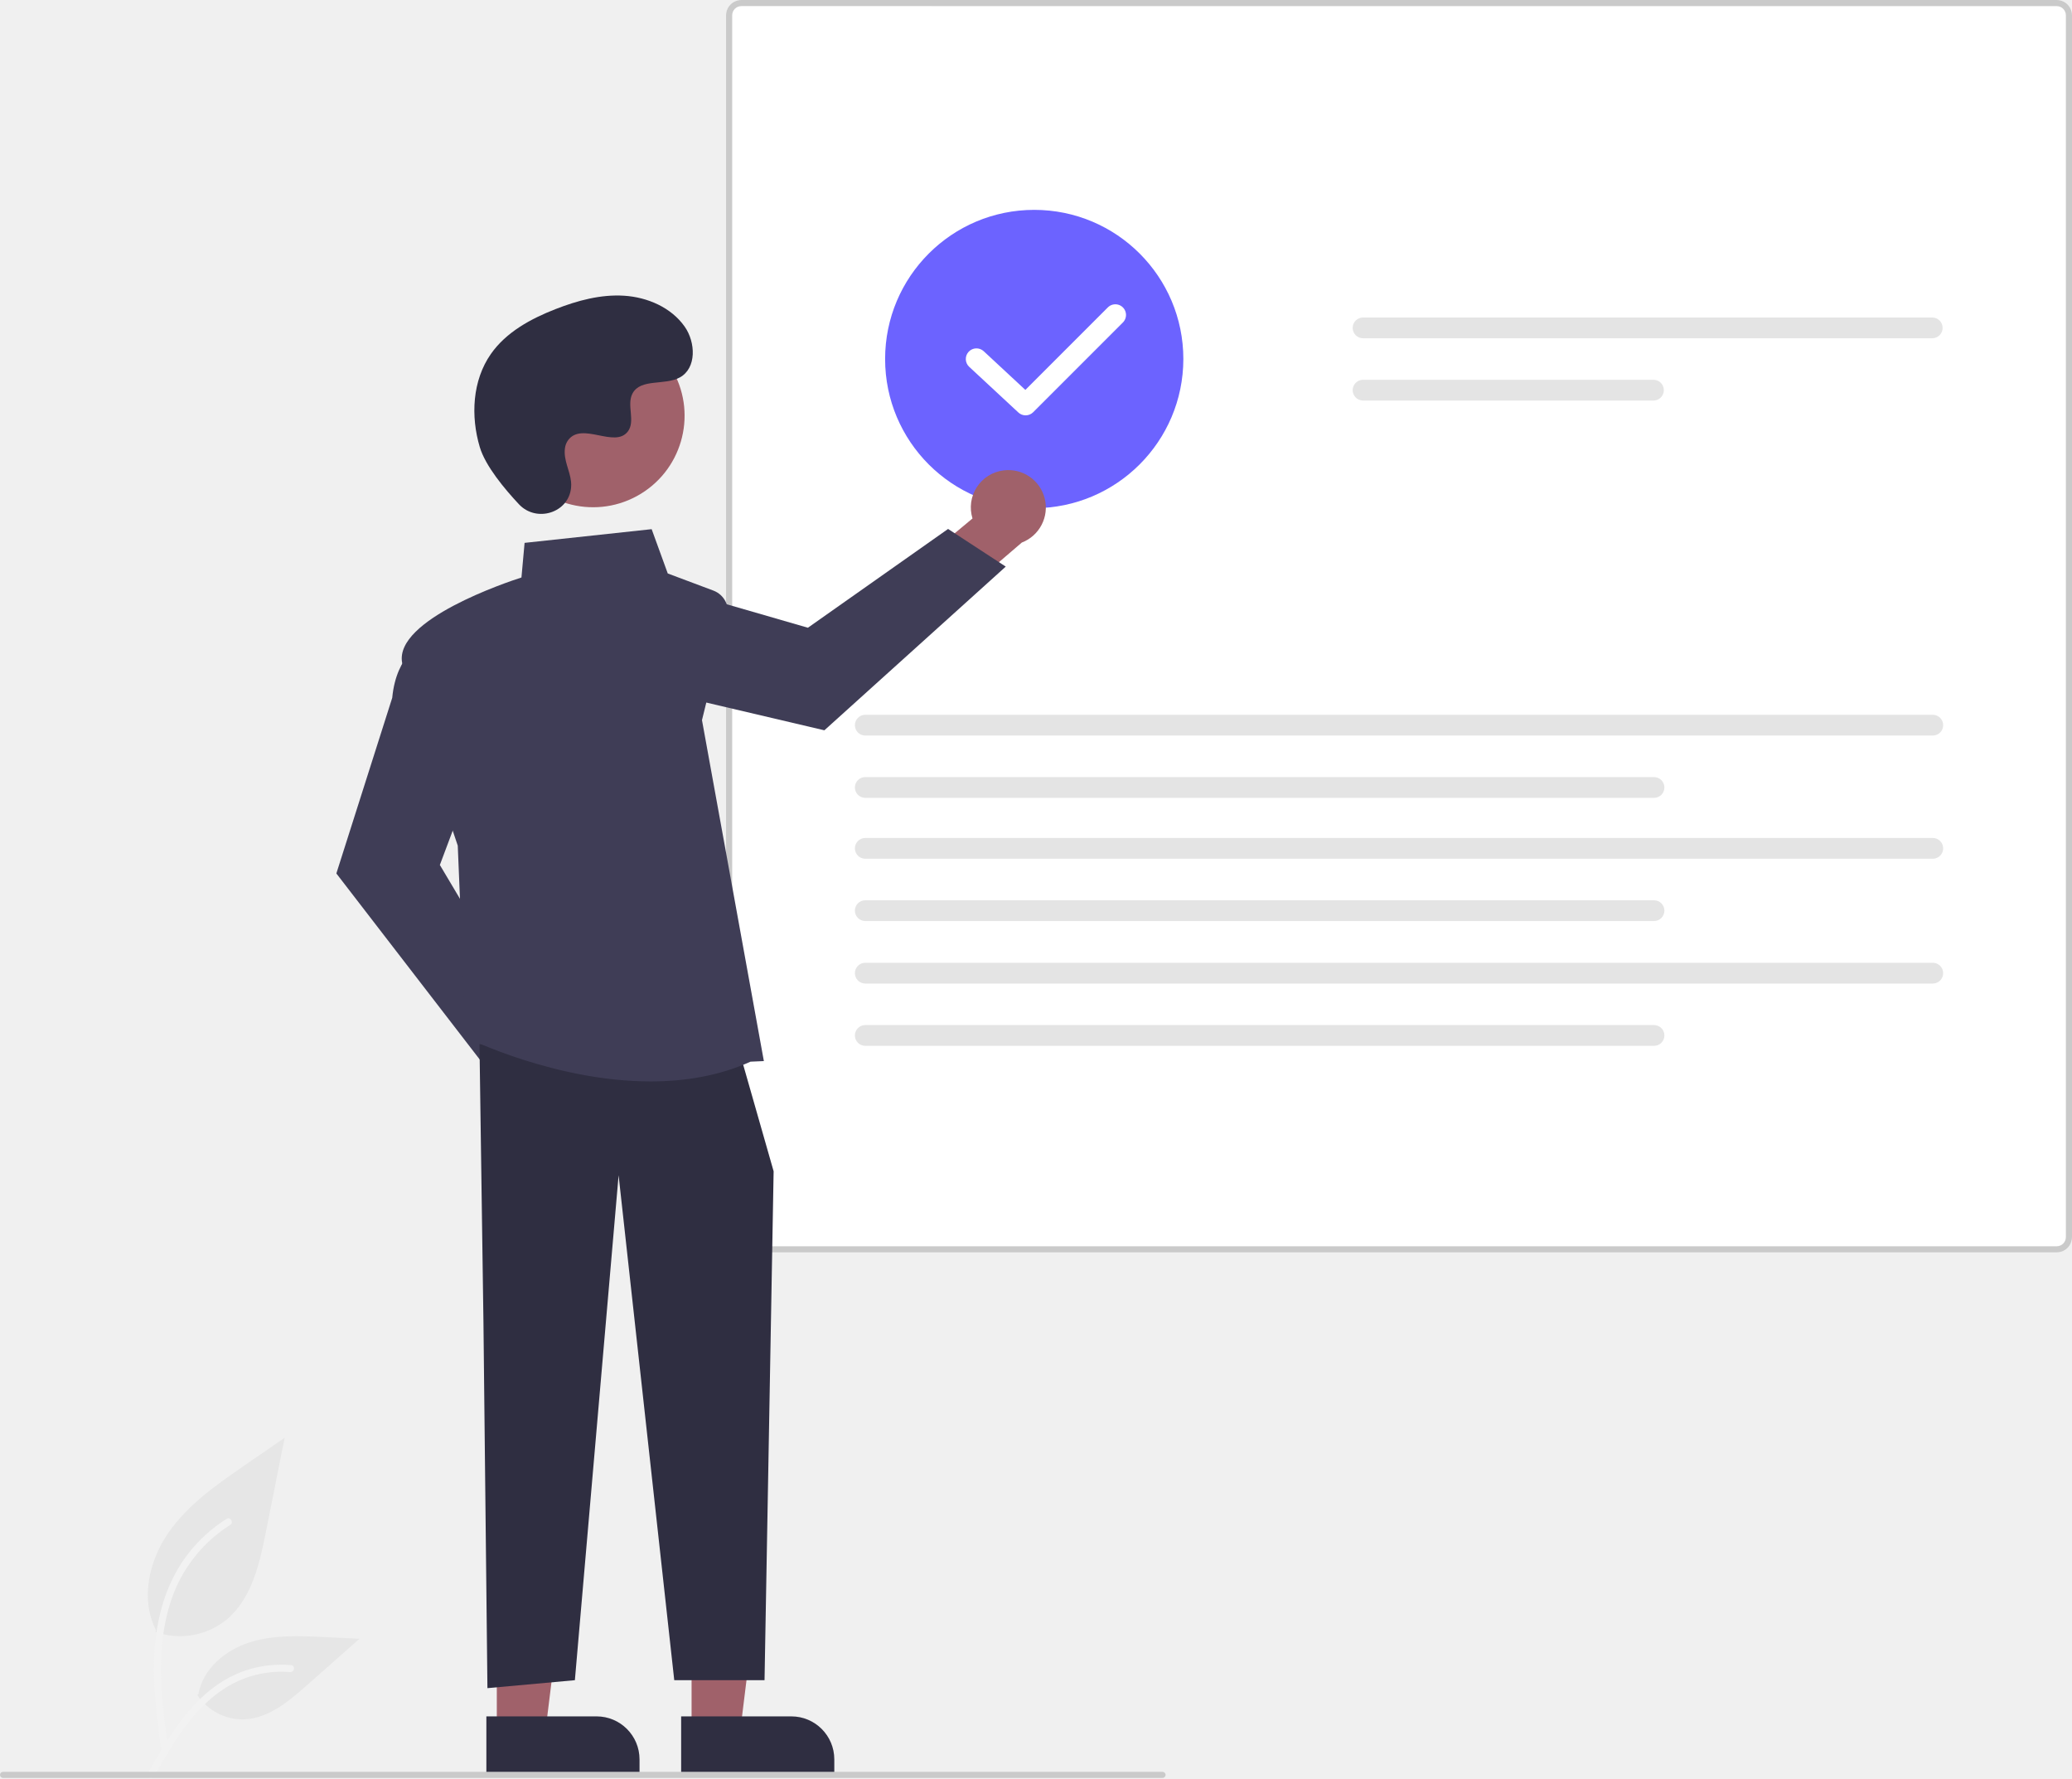
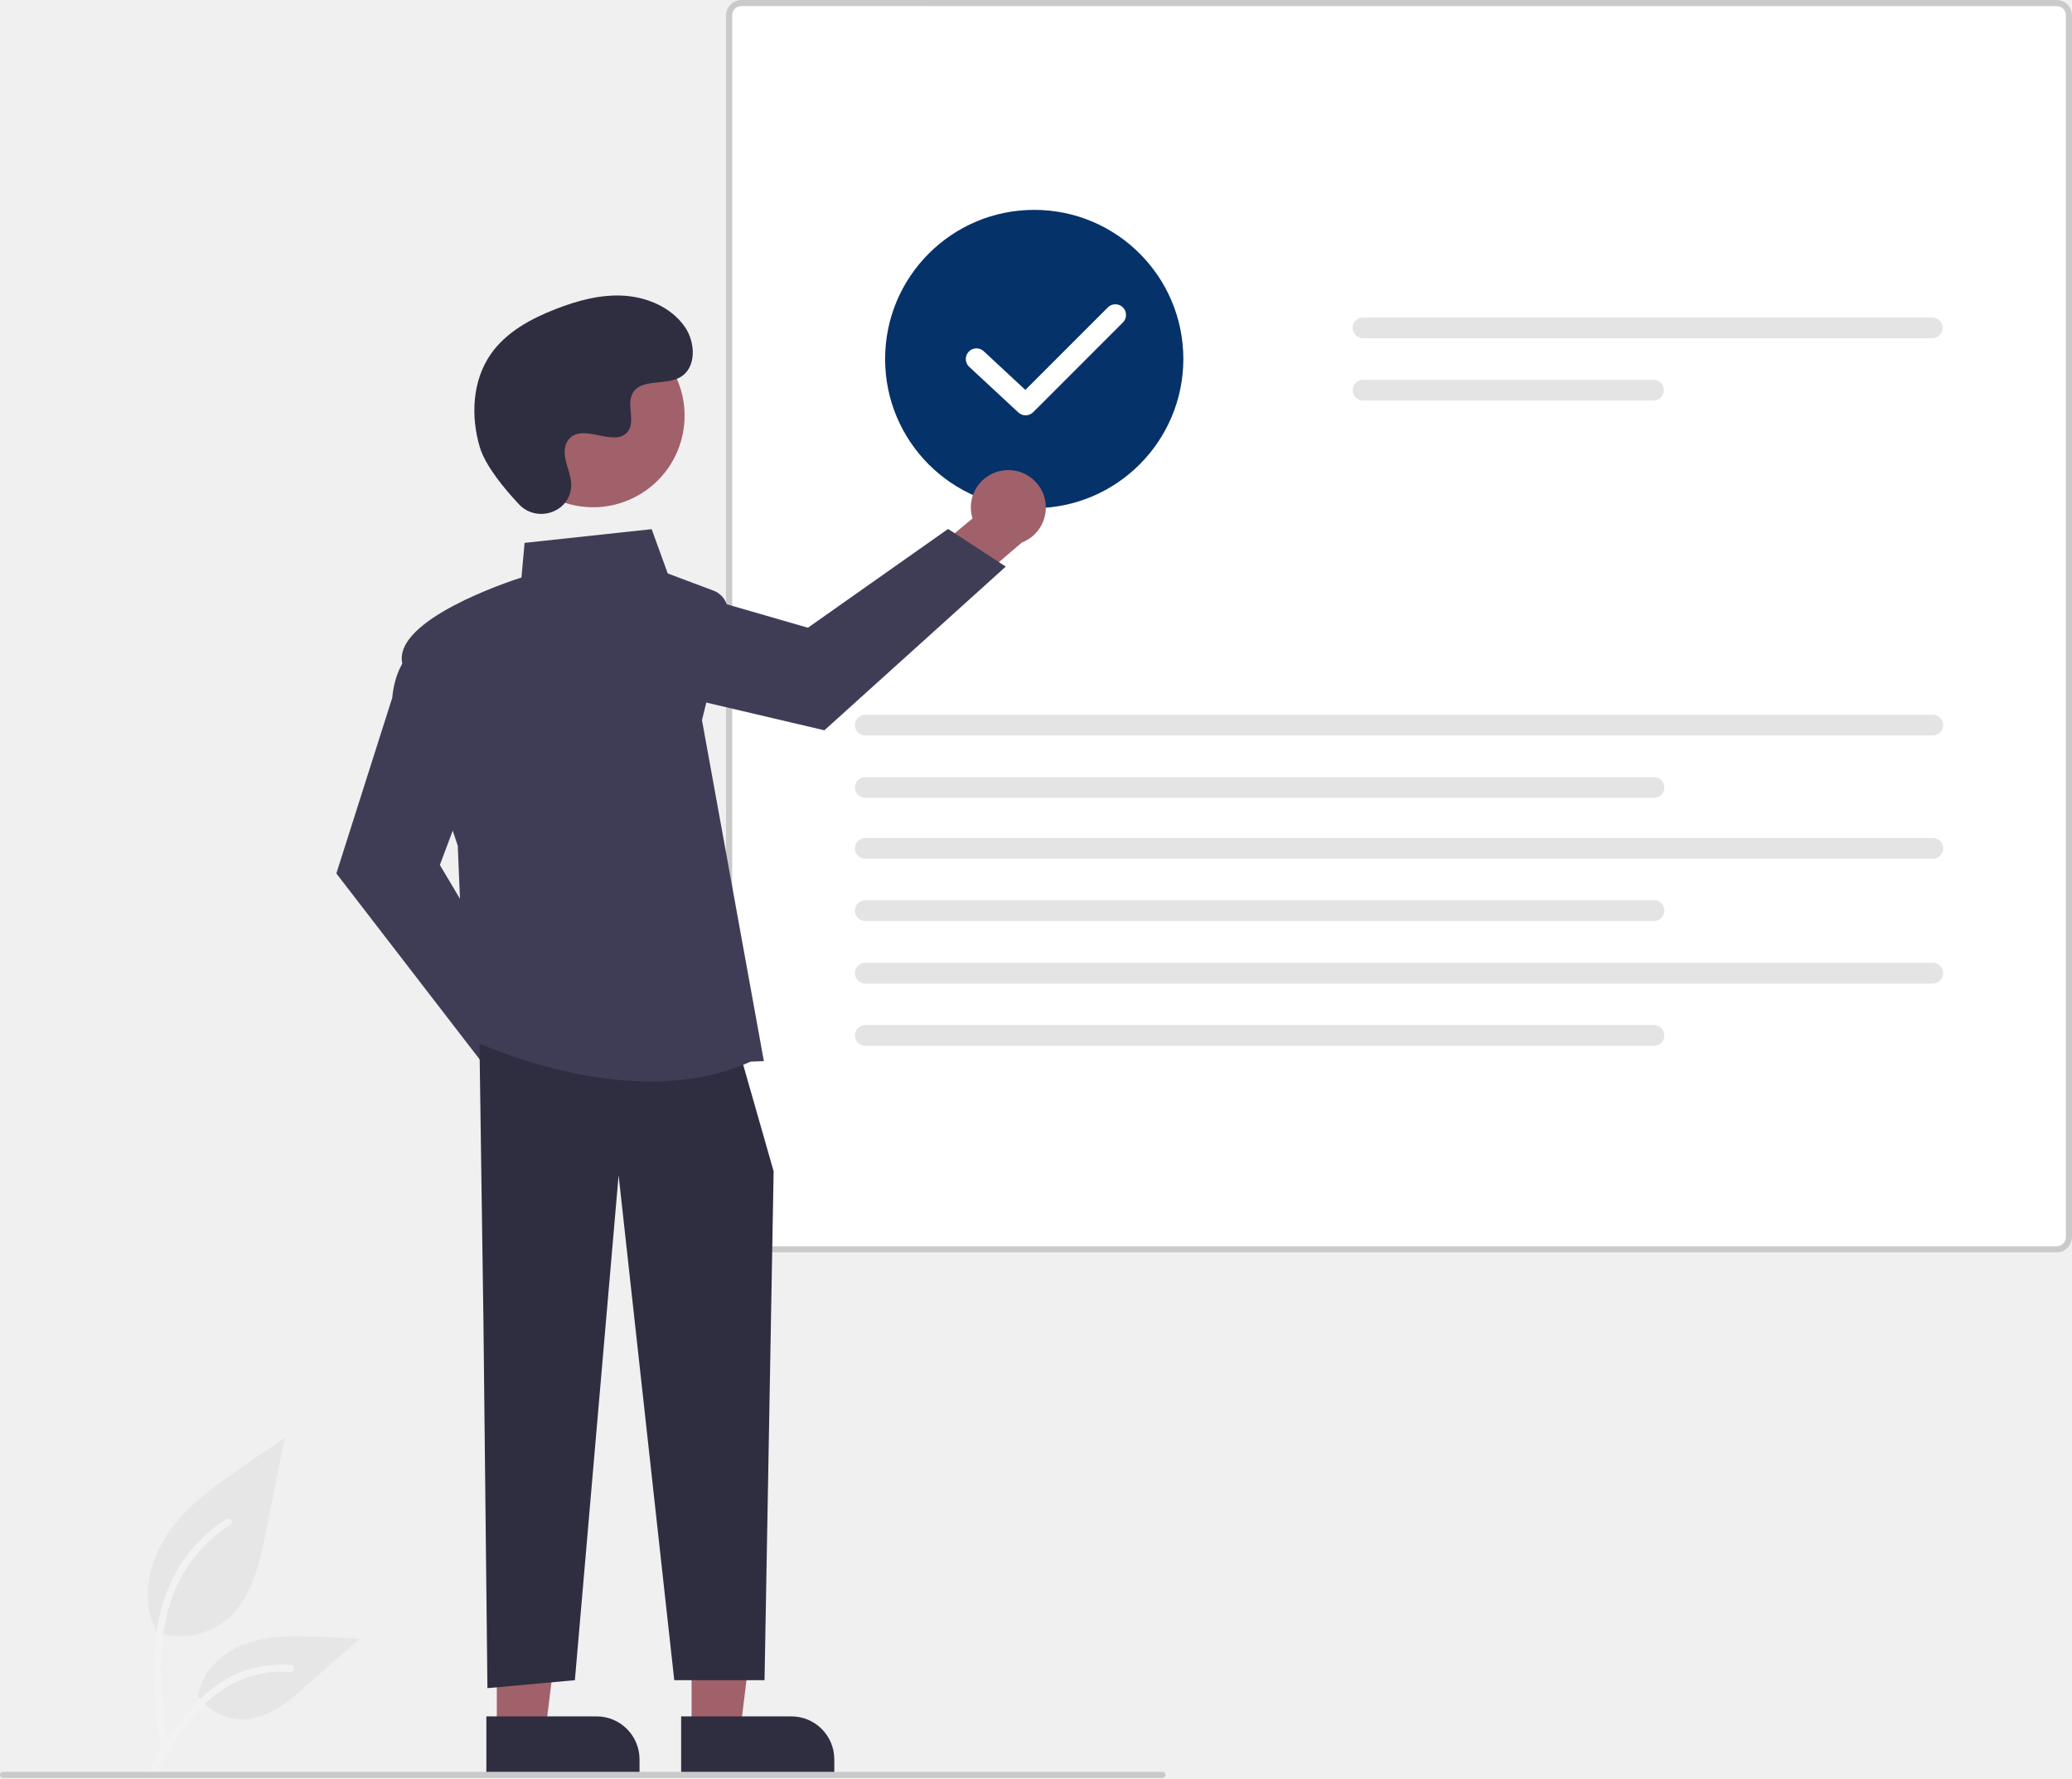
<svg xmlns="http://www.w3.org/2000/svg" data-name="Layer 1" width="680.839" height="584.232" viewBox="0 0 680.839 584.232">
-   <path id="b9ccae5a-ffdd-4f5c-9c1e-05af9f0f3372-124" data-name="Path 438" d="M310.706,694.028a24.215,24.215,0,0,0,23.383-4.119c8.19-6.874,10.758-18.196,12.847-28.682l6.18-31.017-12.938,8.908c-9.305,6.406-18.818,13.019-25.26,22.298s-9.252,21.947-4.078,31.988" transform="translate(-259.5807 -157.884)" fill="#e6e6e6" />
-   <path id="f4ad1d06-bd03-4ced-a5c4-c19a65ab4ee5-125" data-name="Path 439" d="M312.703,733.739c-1.628-11.864-3.304-23.881-2.159-35.872,1.015-10.649,4.264-21.049,10.878-29.579a49.206,49.206,0,0,1,12.625-11.44c1.262-.796,2.424,1.204,1.167,1.997a46.779,46.779,0,0,0-18.504,22.326c-4.029,10.246-4.675,21.416-3.982,32.3.419,6.582,1.311,13.121,2.206,19.653a1.198,1.198,0,0,1-.808,1.423,1.163,1.163,0,0,1-1.423-.808Z" transform="translate(-259.5807 -157.884)" fill="#f2f2f2" />
-   <path id="baf785f8-b4c6-42cf-85bd-8a16037845f7-126" data-name="Path 442" d="M324.424,714.702a17.825,17.825,0,0,0,15.531,8.019c7.864-.373,14.418-5.86,20.317-11.07l17.452-15.409-11.55-.553c-8.306-.398-16.827-.771-24.738,1.793s-15.208,8.726-16.654,16.915" transform="translate(-259.5807 -157.884)" fill="#e6e6e6" />
-   <path id="a14e4330-7125-4e03-a856-d6453c34f6cc-127" data-name="Path 443" d="M308.1,740.558c7.84-13.871,16.932-29.288,33.181-34.216a37.026,37.026,0,0,1,13.955-1.441c1.482.128,1.112,2.412-.367,2.285a34.398,34.398,0,0,0-22.272,5.892c-6.28,4.275-11.17,10.218-15.308,16.519-2.535,3.861-4.806,7.884-7.076,11.903C309.488,742.785,307.366,741.858,308.1,740.558Z" transform="translate(-259.5807 -157.884)" fill="#f2f2f2" />
-   <path id="ac20a106-7eb8-4a45-8835-674ef3bf3222-128" data-name="Path 141" d="M935.396,569.317H503.181a5.03,5.03,0,0,1-5.024-5.024V162.908a5.03,5.03,0,0,1,5.024-5.024H935.396a5.03,5.03,0,0,1,5.024,5.024V564.292a5.029,5.029,0,0,1-5.024,5.024Z" transform="translate(-259.5807 -157.884)" fill="#fff" />
-   <path id="a8878079-c7cd-406f-a434-8b15b914b9b4-129" data-name="Path 141" d="M935.396,569.317H503.181a5.03,5.03,0,0,1-5.024-5.024V162.908a5.03,5.03,0,0,1,5.024-5.024H935.396a5.03,5.03,0,0,1,5.024,5.024V564.292a5.029,5.029,0,0,1-5.024,5.024ZM503.181,159.889a3.018,3.018,0,0,0-3.012,3.012V564.292a3.018,3.018,0,0,0,3.012,3.012H935.396a3.017,3.017,0,0,0,3.012-3.012V162.908a3.018,3.018,0,0,0-3.012-3.012Z" transform="translate(-259.5807 -157.884)" fill="#cacaca" />
-   <path id="af64f961-e9a2-4c53-a333-5060c7f850d2-130" data-name="Path 142" d="M707.41,262.185a3.411,3.411,0,0,0,0,6.821H894.553a3.411,3.411,0,0,0,0-6.821Z" transform="translate(-259.5807 -157.884)" fill="#e4e4e4" />
-   <path id="baad4cfb-158d-4439-9cc3-22475bf47b22-131" data-name="Path 143" d="M707.41,282.65a3.411,3.411,0,0,0,0,6.821h95.54a3.411,3.411,0,0,0,0-6.821Z" transform="translate(-259.5807 -157.884)" fill="#e4e4e4" />
-   <path id="f3456279-91e5-49ad-aa43-9838b26fb6ca-132" data-name="Path 142" d="M543.841,392.705a3.411,3.411,0,0,0,0,6.821h350.894a3.411,3.411,0,0,0,0-6.821Z" transform="translate(-259.5807 -157.884)" fill="#e4e4e4" />
-   <path id="a3288adf-49f8-485f-8ae9-1e4f1a13d849-133" data-name="Path 143" d="M543.841,413.17a3.411,3.411,0,0,0,0,6.821H803.133a3.411,3.411,0,0,0,0-6.821Z" transform="translate(-259.5807 -157.884)" fill="#e4e4e4" />
-   <path id="e63a5b48-5a7d-40a2-b9b0-6adec326348a-134" data-name="Path 142" d="M543.841,433.172a3.411,3.411,0,0,0,0,6.821h350.894a3.411,3.411,0,0,0,0-6.821Z" transform="translate(-259.5807 -157.884)" fill="#e4e4e4" />
-   <path id="a1c669b4-dfc3-4cfa-a7be-66b71399844d-135" data-name="Path 143" d="M543.841,453.637a3.411,3.411,0,0,0,0,6.821H803.133a3.411,3.411,0,0,0,0-6.821Z" transform="translate(-259.5807 -157.884)" fill="#e4e4e4" />
-   <path id="bfec50d1-ffb1-4de6-a9ef-a1085e40e016-136" data-name="Path 142" d="M543.841,474.172a3.411,3.411,0,0,0,0,6.821h350.894a3.411,3.411,0,0,0,0-6.821Z" transform="translate(-259.5807 -157.884)" fill="#e4e4e4" />
-   <path id="bc9696ec-ec99-41d5-9116-3ad9737a38ac-137" data-name="Path 143" d="M543.841,494.637a3.411,3.411,0,0,0,0,6.821H803.133a3.411,3.411,0,0,0,0-6.821Z" transform="translate(-259.5807 -157.884)" fill="#e4e4e4" />
-   <path d="M599.419,324.828a49,49,0,1,1,49-49A49.056,49.056,0,0,1,599.419,324.828Z" transform="translate(-259.5807 -157.884)" fill="#6c63ff" />
+   <path id="b9ccae5a-ffdd-4f5c-9c1e-05af9f0f3372-224" data-name="Path 438" d="M310.706,694.028a24.215,24.215,0,0,0,23.383-4.119c8.19-6.874,10.758-18.196,12.847-28.682l6.18-31.017-12.938,8.908c-9.305,6.406-18.818,13.019-25.26,22.298s-9.252,21.947-4.078,31.988" transform="translate(-259.5807 -157.884)" fill="#e6e6e6" />
+   <path id="f4ad1d06-bd03-4ced-a5c4-c19a65ab4ee5-225" data-name="Path 439" d="M312.703,733.739c-1.628-11.864-3.304-23.881-2.159-35.872,1.015-10.649,4.264-21.049,10.878-29.579a49.206,49.206,0,0,1,12.625-11.44c1.262-.796,2.424,1.204,1.167,1.997a46.779,46.779,0,0,0-18.504,22.326c-4.029,10.246-4.675,21.416-3.982,32.3.419,6.582,1.311,13.121,2.206,19.653a1.198,1.198,0,0,1-.808,1.423,1.163,1.163,0,0,1-1.423-.808Z" transform="translate(-259.5807 -157.884)" fill="#f2f2f2" />
+   <path id="baf785f8-b4c6-42cf-85bd-8a16037845f7-226" data-name="Path 442" d="M324.424,714.702a17.825,17.825,0,0,0,15.531,8.019c7.864-.373,14.418-5.86,20.317-11.07l17.452-15.409-11.55-.553c-8.306-.398-16.827-.771-24.738,1.793s-15.208,8.726-16.654,16.915" transform="translate(-259.5807 -157.884)" fill="#e6e6e6" />
+   <path id="a14e4330-7125-4e03-a856-d6453c34f6cc-227" data-name="Path 443" d="M308.1,740.558c7.84-13.871,16.932-29.288,33.181-34.216a37.026,37.026,0,0,1,13.955-1.441c1.482.128,1.112,2.412-.367,2.285a34.398,34.398,0,0,0-22.272,5.892c-6.28,4.275-11.17,10.218-15.308,16.519-2.535,3.861-4.806,7.884-7.076,11.903C309.488,742.785,307.366,741.858,308.1,740.558Z" transform="translate(-259.5807 -157.884)" fill="#f2f2f2" />
+   <path id="ac20a106-7eb8-4a45-8835-674ef3bf3222-228" data-name="Path 141" d="M935.396,569.317H503.181a5.03,5.03,0,0,1-5.024-5.024V162.908a5.03,5.03,0,0,1,5.024-5.024H935.396a5.03,5.03,0,0,1,5.024,5.024V564.292a5.029,5.029,0,0,1-5.024,5.024Z" transform="translate(-259.5807 -157.884)" fill="#fff" />
+   <path id="a8878079-c7cd-406f-a434-8b15b914b9b4-229" data-name="Path 141" d="M935.396,569.317H503.181a5.03,5.03,0,0,1-5.024-5.024V162.908a5.03,5.03,0,0,1,5.024-5.024H935.396a5.03,5.03,0,0,1,5.024,5.024V564.292a5.029,5.029,0,0,1-5.024,5.024ZM503.181,159.889a3.018,3.018,0,0,0-3.012,3.012V564.292a3.018,3.018,0,0,0,3.012,3.012H935.396a3.017,3.017,0,0,0,3.012-3.012V162.908a3.018,3.018,0,0,0-3.012-3.012Z" transform="translate(-259.5807 -157.884)" fill="#cacaca" />
+   <path id="af64f961-e9a2-4c53-a333-5060c7f850d2-230" data-name="Path 142" d="M707.41,262.185a3.411,3.411,0,0,0,0,6.821H894.553a3.411,3.411,0,0,0,0-6.821Z" transform="translate(-259.5807 -157.884)" fill="#e4e4e4" />
+   <path id="baad4cfb-158d-4439-9cc3-22475bf47b22-231" data-name="Path 143" d="M707.41,282.65a3.411,3.411,0,0,0,0,6.821h95.54a3.411,3.411,0,0,0,0-6.821Z" transform="translate(-259.5807 -157.884)" fill="#e4e4e4" />
+   <path id="f3456279-91e5-49ad-aa43-9838b26fb6ca-232" data-name="Path 142" d="M543.841,392.705a3.411,3.411,0,0,0,0,6.821h350.894a3.411,3.411,0,0,0,0-6.821Z" transform="translate(-259.5807 -157.884)" fill="#e4e4e4" />
+   <path id="a3288adf-49f8-485f-8ae9-1e4f1a13d849-233" data-name="Path 143" d="M543.841,413.17a3.411,3.411,0,0,0,0,6.821H803.133a3.411,3.411,0,0,0,0-6.821Z" transform="translate(-259.5807 -157.884)" fill="#e4e4e4" />
+   <path id="e63a5b48-5a7d-40a2-b9b0-6adec326348a-234" data-name="Path 142" d="M543.841,433.172a3.411,3.411,0,0,0,0,6.821h350.894a3.411,3.411,0,0,0,0-6.821Z" transform="translate(-259.5807 -157.884)" fill="#e4e4e4" />
+   <path id="a1c669b4-dfc3-4cfa-a7be-66b71399844d-235" data-name="Path 143" d="M543.841,453.637a3.411,3.411,0,0,0,0,6.821H803.133a3.411,3.411,0,0,0,0-6.821Z" transform="translate(-259.5807 -157.884)" fill="#e4e4e4" />
+   <path id="bfec50d1-ffb1-4de6-a9ef-a1085e40e016-236" data-name="Path 142" d="M543.841,474.172a3.411,3.411,0,0,0,0,6.821h350.894a3.411,3.411,0,0,0,0-6.821Z" transform="translate(-259.5807 -157.884)" fill="#e4e4e4" />
+   <path id="bc9696ec-ec99-41d5-9116-3ad9737a38ac-237" data-name="Path 143" d="M543.841,494.637a3.411,3.411,0,0,0,0,6.821H803.133a3.411,3.411,0,0,0,0-6.821Z" transform="translate(-259.5807 -157.884)" fill="#e4e4e4" />
+   <path d="M599.419,324.828a49,49,0,1,1,49-49A49.056,49.056,0,0,1,599.419,324.828Z" transform="translate(-259.5807 -157.884)" fill="#053269" />
  <path d="M450.678,510.1a12.248,12.248,0,0,0-14.953-11.362l-16.196-22.825-16.271,6.459,23.325,31.912a12.314,12.314,0,0,0,24.096-4.184Z" transform="translate(-259.5807 -157.884)" fill="#a0616a" />
  <path d="M419.112,508.409l-49.008-63.578L388.467,387.12c1.346-14.509,10.425-18.561,10.811-18.726l.589-.253,15.979,42.612-11.732,31.286,28.797,48.432Z" transform="translate(-259.5807 -157.884)" fill="#3f3d56" />
  <path d="M589.308,312.42a12.248,12.248,0,0,0-10.172,15.787l-21.505,17.913,7.698,15.723,30.013-25.723a12.314,12.314,0,0,0-6.035-23.7Z" transform="translate(-259.5807 -157.884)" fill="#a0616a" />
  <path d="M590.062,344.022l-59.598,53.777-58.958-13.846c-14.57-.22-19.311-8.959-19.506-9.331l-.298-.568,41.249-19.226,32.1,9.278,46.06-32.455Z" transform="translate(-259.5807 -157.884)" fill="#3f3d56" />
  <polygon points="227.248 568.437 243.261 568.436 250.878 506.672 227.245 506.673 227.248 568.437" fill="#a0616a" />
  <path d="M483.397,721.745h50.326a0,0,0,0,1,0,0V741.189a0,0,0,0,1,0,0h-36.207a14.119,14.119,0,0,1-14.119-14.119v-5.325A0,0,0,0,1,483.397,721.745Z" transform="translate(757.5735 1305.027) rotate(179.9974)" fill="#2f2e41" />
  <polygon points="163.247 568.437 179.26 568.436 186.878 506.672 163.245 506.673 163.247 568.437" fill="#a0616a" />
  <path d="M419.397,721.745H469.723a0,0,0,0,1,0,0V741.189a0,0,0,0,1,0,0h-36.207A14.119,14.119,0,0,1,419.397,727.07v-5.325a0,0,0,0,1,0,0Z" transform="translate(629.5727 1305.029) rotate(179.9974)" fill="#2f2e41" />
  <polygon points="157.552 342.991 158.858 434.42 160.165 554.584 188.899 551.972 203.267 386.094 221.553 551.972 251.218 551.972 254.206 384.788 243.757 348.216 157.552 342.991" fill="#2f2e41" />
  <path d="M473.374,513.153c-31.265.002-60.045-14.148-60.433-14.343l-.323-.161-2.624-62.966c-.761-2.225-15.743-46.131-18.28-60.086-2.571-14.139,34.688-26.547,39.213-27.999l1.027-11.374,41.754-4.499,5.292,14.554,14.979,5.617a7.409,7.409,0,0,1,4.592,8.704l-8.325,33.856,20.333,112.013-4.378.189C495.709,511.397,484.384,513.153,473.374,513.153Z" transform="translate(-259.5807 -157.884)" fill="#3f3d56" />
  <circle cx="454.467" cy="294.46" r="30.063" transform="matrix(0.87745, -0.47966, 0.47966, 0.87745, -345.1282, 96.19037)" fill="#a0616a" />
  <path d="M430.117,323.561c5.729,6.103,16.369,2.827,17.116-5.511a10.072,10.072,0,0,0-.013-1.945c-.385-3.693-2.519-7.046-2.008-10.945a5.74,5.74,0,0,1,1.05-2.687c4.565-6.114,15.283,2.734,19.591-2.8,2.642-3.394-.464-8.737,1.564-12.53,2.676-5.006,10.602-2.537,15.572-5.278,5.53-3.05,5.199-11.535,1.559-16.696-4.44-6.294-12.223-9.652-19.91-10.136s-15.321,1.594-22.497,4.391c-8.154,3.178-16.24,7.569-21.257,14.739-6.102,8.719-6.689,20.441-3.638,30.637C419.102,311.001,425.438,318.578,430.117,323.561Z" transform="translate(-259.5807 -157.884)" fill="#2f2e41" />
  <path d="M641.581,741.963h-381a1,1,0,0,1,0-2h381a1,1,0,0,1,0,2Z" transform="translate(-259.5807 -157.884)" fill="#cacaca" />
  <path d="M596.59,294.335a3.488,3.488,0,0,1-2.381-.936l-16.157-15.007a3.5,3.5,0,0,1,4.764-5.129l13.686,12.712,27.077-27.076a3.5,3.5,0,1,1,4.949,4.95l-29.461,29.461A3.493,3.493,0,0,1,596.59,294.335Z" transform="translate(-259.5807 -157.884)" fill="#fff" />
</svg>
